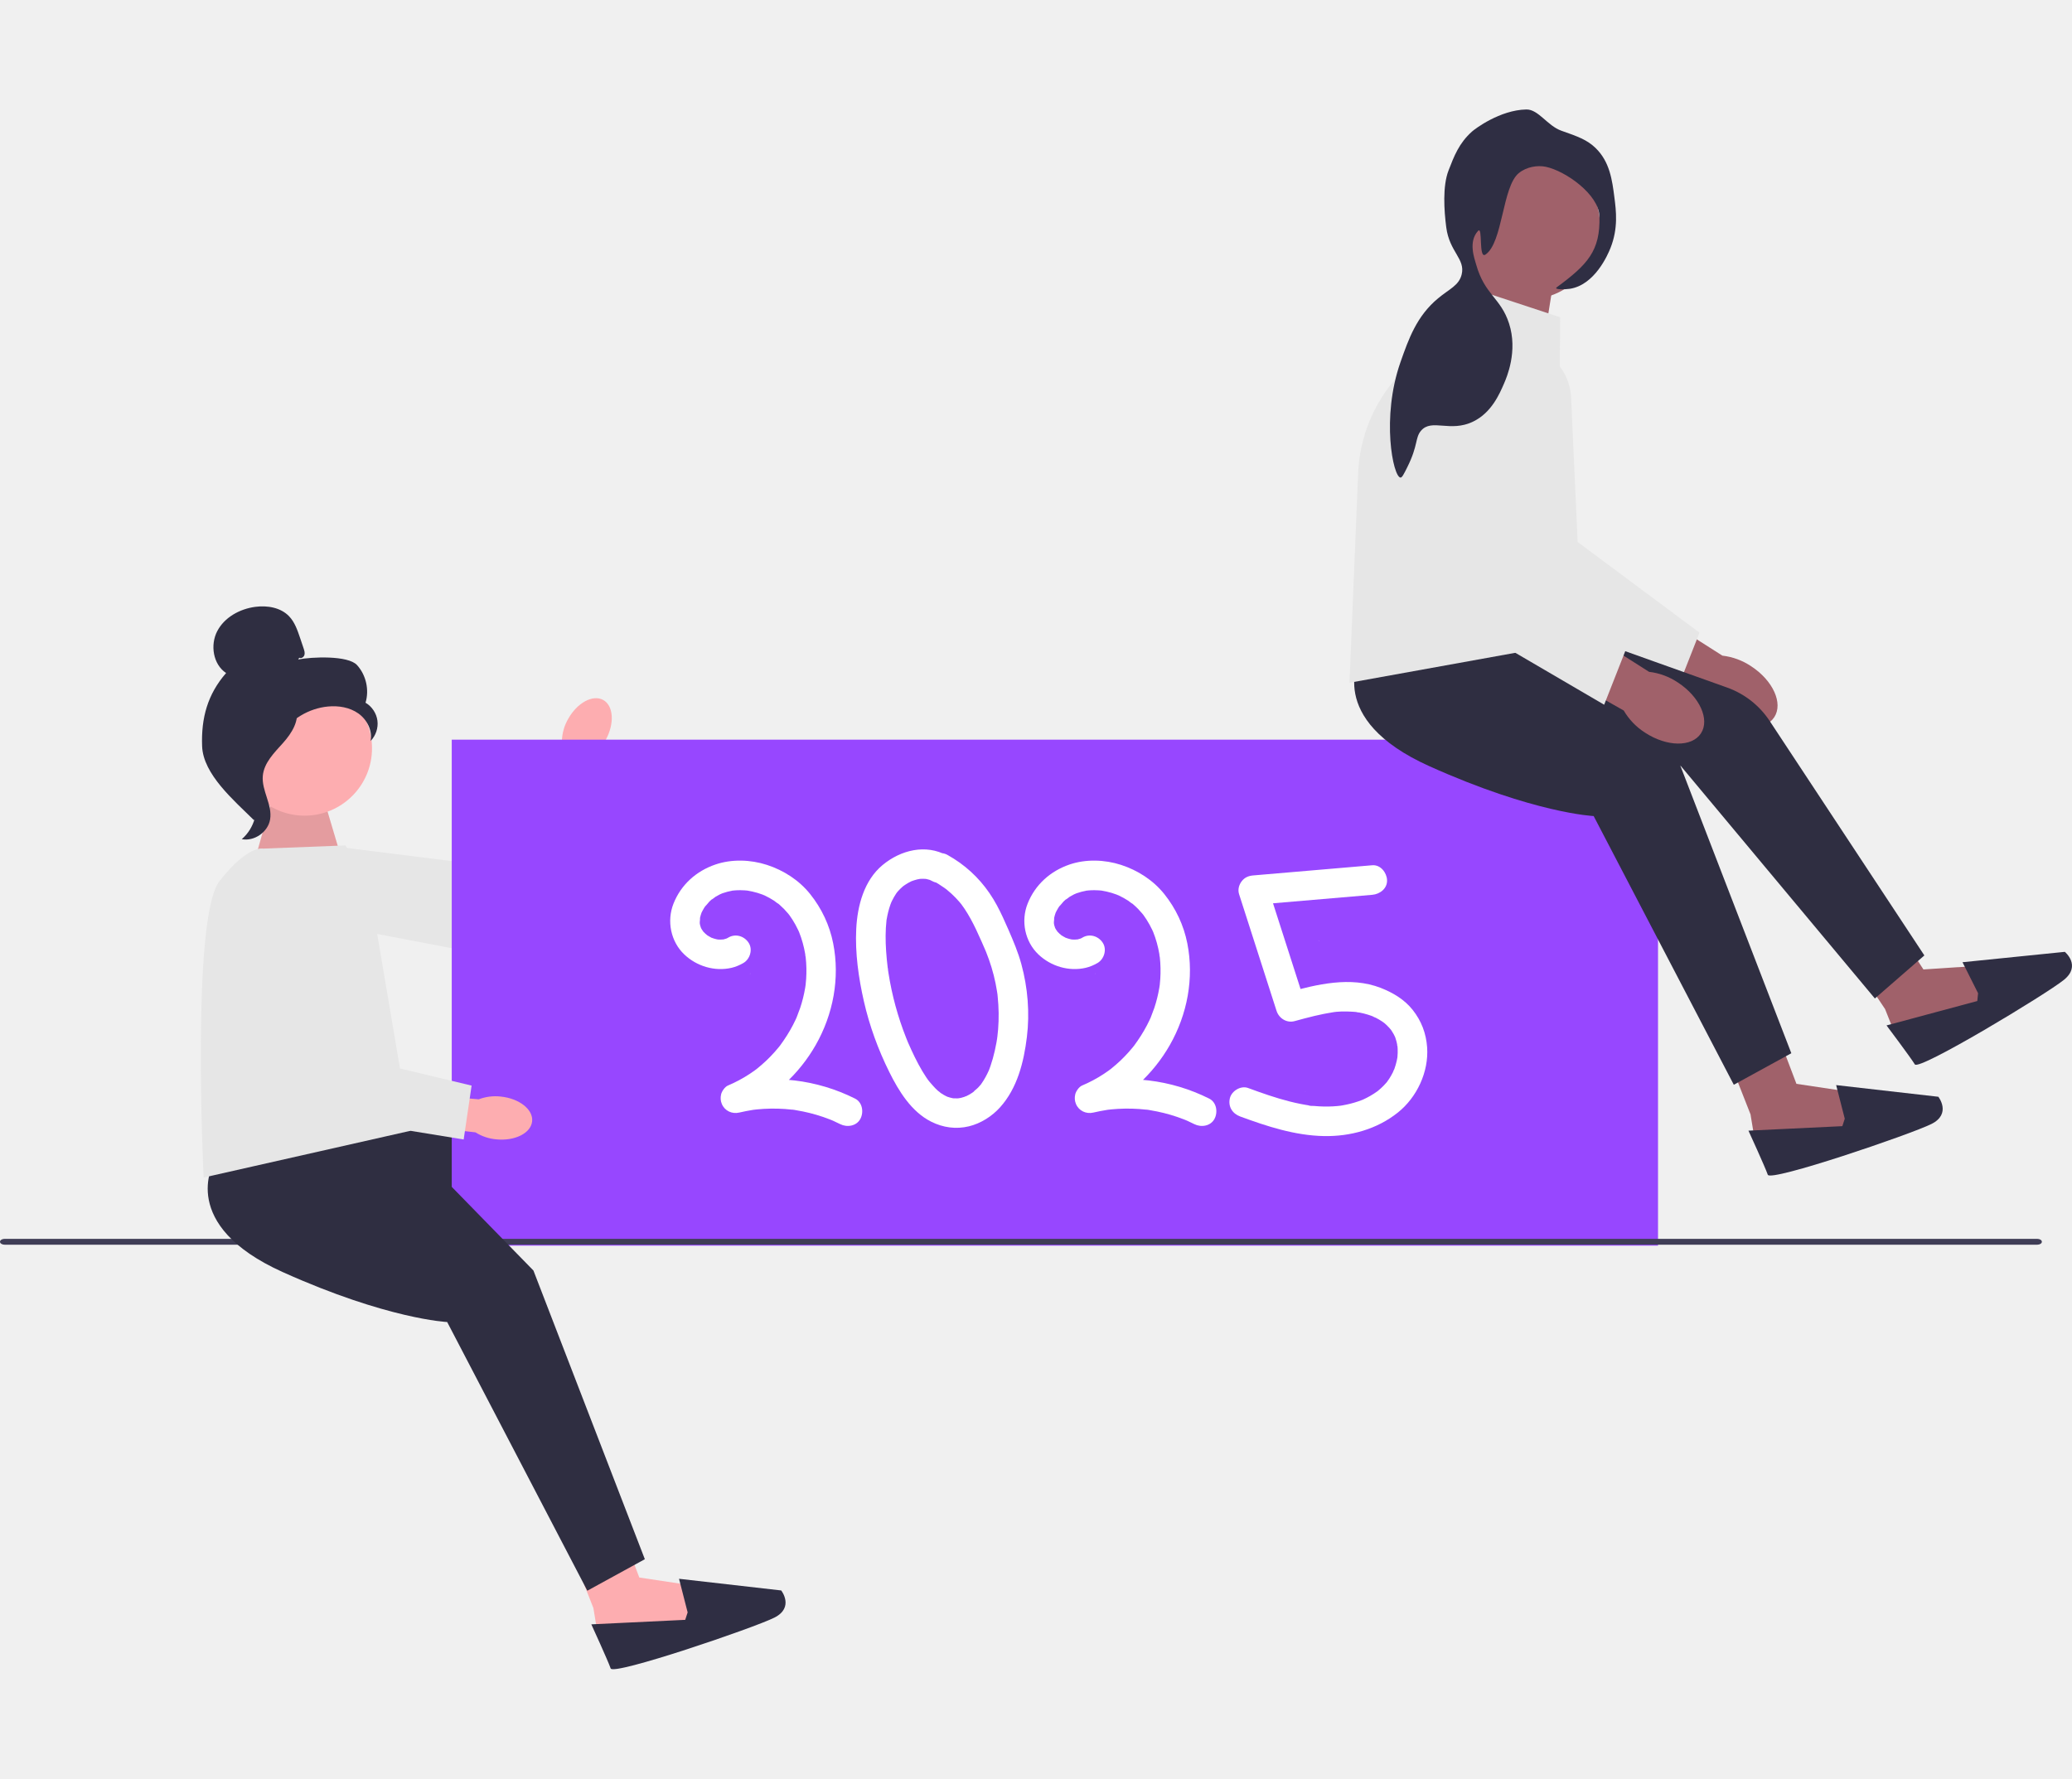
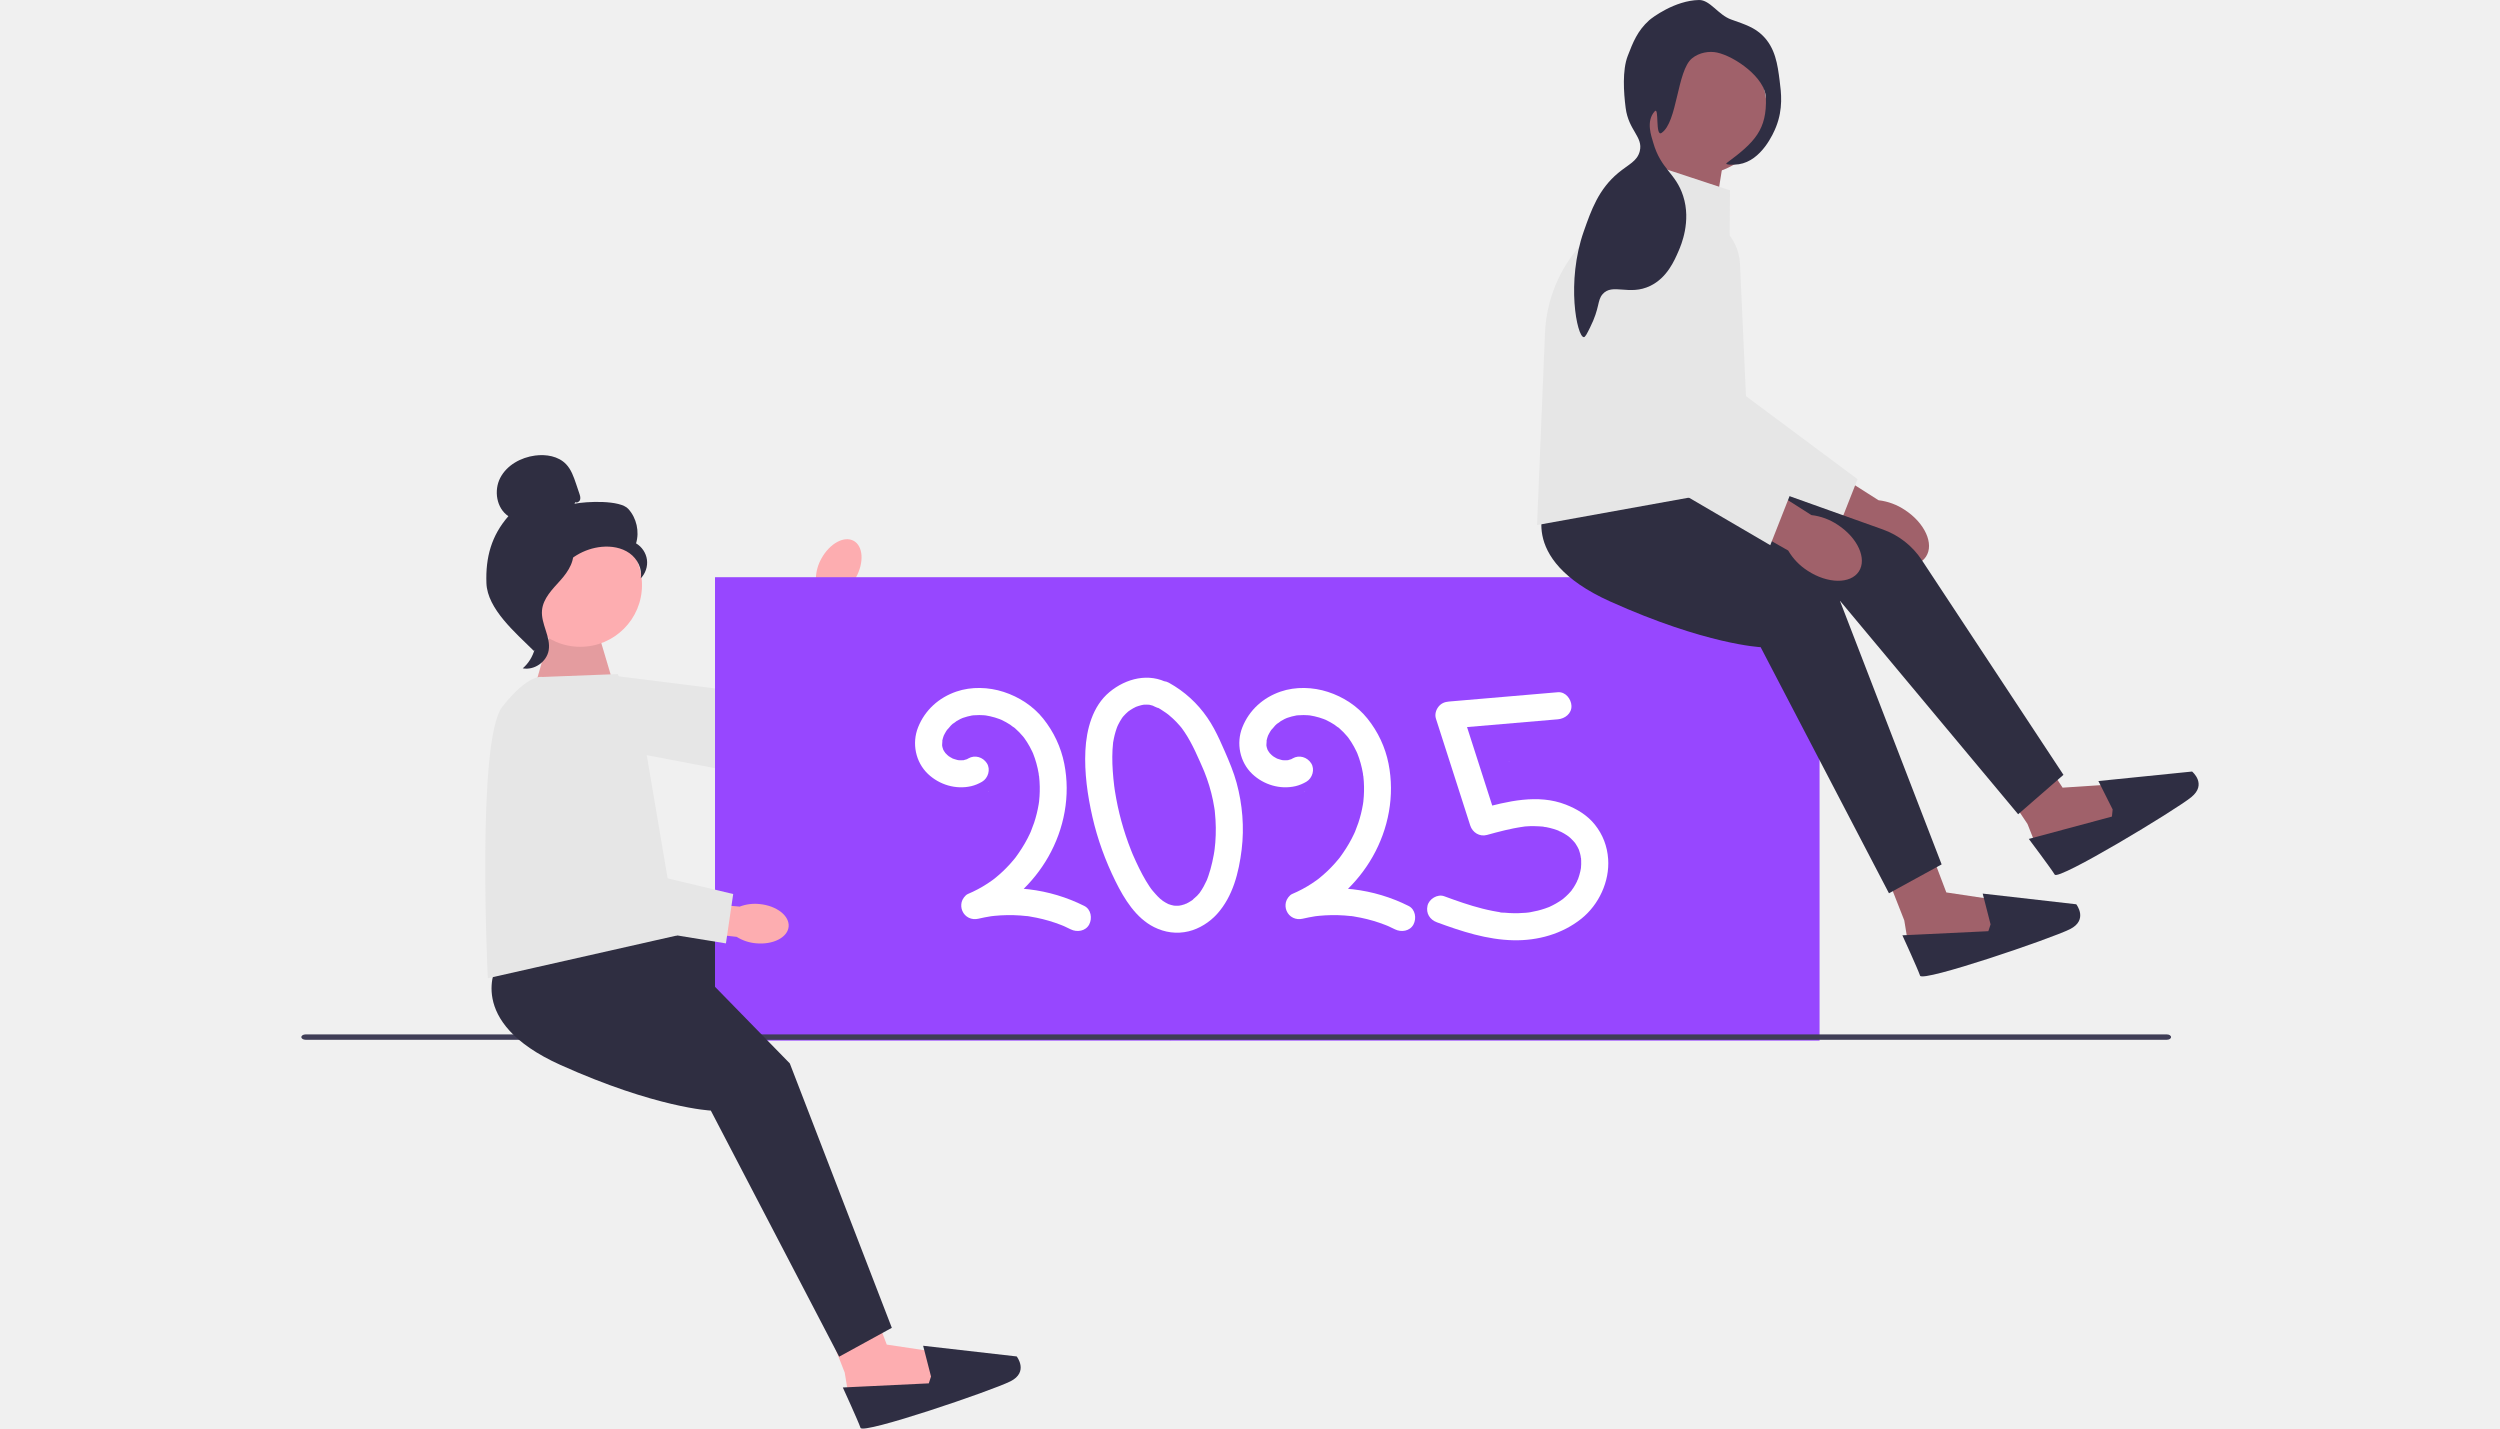
- <svg xmlns="http://www.w3.org/2000/svg" width="350" height="300.525" viewBox="0 0 841.387 633.525" role="img" artist="Katerina Limpitsouni" source="https://undraw.co/">
+ <svg xmlns="http://www.w3.org/2000/svg" width="350" height="200" viewBox="0 0 841.387 633.525" role="img" artist="Katerina Limpitsouni" source="https://undraw.co/">
  <polygon points="333.049 444.238 355.055 446.23 382.385 460.11 386.892 444.013 390.829 423.634 382.628 413.976 368.463 423.634 338.844 420.415 333.049 444.238" fill="#fdadb0" stroke-width="0" />
  <polygon points="152.404 413.343 135.489 462.795 257.182 428.025 335.736 449.917 347.326 424.806 260.402 388.105 193.061 415.464 152.404 413.343" fill="#2f2e41" stroke-width="0" />
  <path d="m384.855,422.762l2.576,1.932-15.991,30.266s10.802,6.302,14.021,6.302,14.203-62.323,12.916-71.527c-1.288-9.204-9.658-6.249-9.658-6.249l-18.069,38.171,14.205,1.106 0-0h-0Z" fill="#2f2e41" stroke-width="0" />
  <path id="uuid-1b18f281-de0d-4de5-a01b-8589a33a6e3c-878" d="m228.182,256.257l-15.112,28.14,11.03,6.309,15.882-27.933c2.496-1.719,4.543-4.011,5.972-6.684,3.667-6.641,3.214-13.913-1.011-16.245s-10.621,1.158-14.285,7.797c-1.501,2.634-2.35,5.588-2.475,8.617l-0-0Z" fill="#fdadb0" stroke-width="0" />
  <polygon points="116.773 327.967 193.459 342.59 240.766 268.304 221.92 256.71 185.535 305.554 116.382 296.888 116.773 327.967" fill="#e6e6e6" stroke-width="0" />
  <rect x="183.444" y="255.97" width="489.833" height="205.51" fill="#9747ff" stroke-width="0" />
  <polygon points="102.408 308.683 110.779 279.064 131.383 279.708 138.466 303.532 102.408 308.683" fill="#fdadb0" stroke-width="0" />
  <polygon points="102.408 308.683 110.779 279.064 131.383 279.708 138.466 303.532 102.408 308.683" isolation="isolate" opacity=".1" stroke-width="0" />
  <circle cx="123.699" cy="259.476" r="27.363" fill="#fdadb0" stroke-width="0" />
  <path d="m121.515,222.689l-.414.71c5.353-1.064,20.225-1.752,23.891,2.29s5.019,10.051,3.44,15.274c2.598,1.518,4.433,4.276,4.829,7.258s-.655,6.124-2.766,8.268c.815-4.23-1.461-8.679-4.976-11.169-3.515-2.49-8.045-3.222-12.334-2.818-7.786.734-15.143,5.158-19.441,11.691-3.564,5.416-5.451,12.489-11.125,15.625-1.173.648,1.907,3.141,1.118,4.224-1.251,1.717-.216-1.033,1.021.694s-.194,3.899.805,5.773c.999,1.875-.652,7.035-2.469,8.136-8.134-8.063-20.608-18.597-21.022-30.043-.414-11.446,2.21-21.064,9.74-29.695-5.283-3.513-6.528-11.37-3.604-17.001,2.924-5.631,9.128-9.036,15.417-9.879,4.897-.657,10.336.25,13.759,3.813,2.268,2.36,3.379,5.57,4.426,8.671.492,1.458.984,2.915,1.476,4.373.293.869.589,1.804.335,2.685-.254.881-1.314,1.58-2.106,1.118h0v0-0Z" fill="#2f2e41" stroke-width="0" />
  <path d="m120.684,242.661l-.496.343c1.636,5.071-1.704,10.336-5.259,14.305-3.556,3.968-7.738,8.053-8.209,13.36-.535,6.024,3.983,11.776,2.957,17.737-.881,5.12-6.399,8.947-11.503,7.978,5.165-4.41,7.28-12.067,5.11-18.502-1.328-3.937-4.105-7.501-4.169-11.655-.063-4.109,2.547-7.719,5.038-10.988,4.322-5.671,9.441-11.812,16.53-12.577h0l0-0v-0Z" fill="#2f2e41" stroke-width="0" />
  <path d="m827.271,458.726H1.881c-1.043,0-1.881.53-1.881,1.19s.838,1.19,1.881,1.19h825.39c1.043,0,1.881-.53,1.881-1.19s-.838-1.19-1.881-1.19Z" fill="#3f3d56" stroke-width="0" />
  <polygon points="627.402 91.271 631.276 67.063 605.131 56.411 601.257 93.208 627.402 91.271" fill="#a0616a" stroke-width="0" />
  <path id="uuid-21077125-a9ce-4d78-89d9-fa9488c9c891-879" d="m697.811,246.556c8.843,5.784,18.996,5.909,22.676.281s-.506-14.878-9.353-20.663c-3.502-2.359-7.519-3.845-11.713-4.334l-37.779-24.033-10.9,17.969,38.401,21.785c2.13,3.648,5.103,6.733,8.67,8.996h-0Z" fill="#a0616a" stroke-width="0" />
  <path d="m613.299,95.39h-0c-13.849,1.137-23.485,14.269-20.414,27.821l15.763,69.574,72.547,42.412,8.929-22.694-49.481-36.832-2.649-58.542c-.585-12.934-11.79-22.799-24.695-21.739Z" fill="#e6e6e6" stroke-width="0" />
  <polygon points="750.122 342.419 765.485 365.399 768.345 372.598 776.768 377.925 808.722 363.092 801.8 347.933 781.055 349.302 772.53 336.223 750.122 342.419" fill="#a0616a" stroke-width="0" />
  <path d="m803.25,358.958l-.319,3.168-36.859,9.911s9.842,13.098,11.488,15.823,53.428-28.544,60.561-34.34.352-11.37.352-11.37l-41.55,4.217,6.326,12.591h0l-0.0 0Z" fill="#2f2e43" stroke-width="0" />
  <path d="m580.161,214.138l-4.092,9.673s-8.929,27.531,36.832,37.204c45.761,9.673,69.571,5.581,69.571,5.581l78.872,94.498,20.09-17.486-62.838-95.27c-4.129-6.26-10.18-11.008-17.242-13.53l-94.658-33.801-26.535,13.131h-0v-0Z" fill="#2f2e41" stroke-width="0" />
  <polygon points="700.734 382.441 710.844 408.169 712.103 415.812 719.197 422.812 753.579 415.133 750.047 398.846 729.488 395.761 723.947 381.166 700.734 382.441" fill="#a0616a" stroke-width="0" />
  <path d="m749.114,409.927l-.987,3.027-38.124,1.825s6.823,14.895,7.85,17.909,58.285-16.497,66.49-20.639,2.768-11.034,2.768-11.034l-41.494-4.738,3.496,13.65h0Z" fill="#2f2e43" stroke-width="0" />
  <path d="m558.37,213.932l-6.061,8.578s-14.593,24.994,28.053,44.201c42.646,19.207,66.782,20.285,66.782,20.285l56.912,109.14,23.356-12.801-45.241-117.256-44.1-40.467-79.702-11.68 0.0 0v0Z" fill="#2f2e41" stroke-width="0" />
  <polygon points="230.853 582.964 240.963 608.691 242.223 616.334 249.317 623.335 283.699 615.655 280.167 599.368 259.607 596.284 254.067 581.688 230.853 582.964" fill="#fdadb0" stroke-width="0" />
  <path d="m279.234,610.449l-.987,3.027-38.124,1.825s6.823,14.895,7.85,17.909,58.285-16.497,66.49-20.639c8.205-4.141,2.769-11.034,2.769-11.034l-41.494-4.738,3.496,13.65h0-0Z" fill="#2f2e43" stroke-width="0" />
  <path d="m92.812,419.442l-6.061,8.578s-14.593,24.994,28.053,44.201c42.646,19.207,66.782,20.285,66.782,20.285l56.912,109.14,23.356-12.801-45.241-117.256-57.459-58.858-66.343,6.71-0.0 0v0Z" fill="#2f2e41" stroke-width="0" />
  <path d="m633.556,84.405l-33.855-11.161-31.895,34.909c-9.917,10.854-15.687,24.858-16.295,39.548l-3.523,85.148,84.453-15.254s1.116-133.19,1.116-133.189Z" fill="#e6e6e6" stroke-width="0" />
  <path id="uuid-3e7f3ef6-3c11-46f0-85a3-6c3f88fcc01a-880" d="m668.03,253.135c8.843,5.784,18.996,5.909,22.676.281s-.506-14.878-9.353-20.663c-3.502-2.359-7.519-3.845-11.713-4.334l-37.779-24.033-10.9,17.969,38.401,21.785c2.13,3.648,5.103,6.733,8.67,8.996l-0.0 0Z" fill="#a0616a" stroke-width="0" />
  <path d="m583.518,101.97h-0c-13.849,1.137-23.485,14.269-20.414,27.821l15.763,69.574,72.547,42.412,8.929-22.694-49.481-36.832-2.649-58.542c-.585-12.934-11.79-22.799-24.695-21.739l0.0 0v-0Z" fill="#e6e6e6" stroke-width="0" />
  <circle cx="619.843" cy="47.383" r="29.902" fill="#a0616a" stroke-width="0" />
  <path d="m634.069,8.643c6.586,2.315,10.355,3.64,13.808,6.965,5.831,5.618,6.794,13.126,7.688,20.101.7,5.457,1.604,12.513-1.592,20.574-1.091,2.751-6.381,15.008-16.506,16.557-1.989.304-6.657.384-5.312-.609,12.454-9.194,17.769-14.745,17.333-28.915-.271-8.805-13.725-18.311-21.713-20.02-3.365-.72-7.846-.062-11.058,2.575-6.714,5.512-6.428,28.306-13.508,33.07-2.912,1.96-.972-11.834-3.023-9.597-4.048,4.414-1.451,11.173-.724,13.747,3.45,12.21,9.956,13.405,13.326,23.831,3.639,11.257-.941,21.855-2.027,24.368-1.889,4.372-5.131,11.875-12.538,15.475-9.402,4.569-16.813-1.381-21.184,3.72-2.444,2.851-1.122,5.871-5.535,14.74-1.441,2.895-2.161,4.343-2.799,4.292-3.018-.243-7.904-24.399-.001-46.895,3.316-9.441,6.565-18.691,15.274-25.924,4.604-3.824,8.466-5.2,9.565-9.665,1.57-6.38-4.95-9.103-6.257-19.168-.894-6.884-1.521-16.73.91-23.04,2.295-5.959,4.288-11.132,9.503-15.823,1.253-1.127,11.364-8.784,22.085-9,4.936-.099,8.562,6.63,14.285,8.642h0s-0.0 0-0.0 0Z" fill="#2f2e43" stroke-width="0" />
  <path d="m327.288,332.998c.015.007.029.014.045.021-.011-.006-.022-.011-.033-.017-.004-.002-.008-.003-.012-.005Z" fill="#fff" stroke-width="0" />
  <path d="m304.865,350.958c-.16-.024-.309.038-.401.111.141-.041.268-.072.362-.087.013-.008.026-.016.039-.024Z" fill="#fff" stroke-width="0" />
  <path d="m467.398,332.998c.015.007.029.014.044.021-.011-.006-.022-.011-.032-.016-.004-.002-.008-.003-.012-.005Z" fill="#fff" stroke-width="0" />
  <path d="m444.976,350.958c-.16-.024-.309.038-.401.111.141-.041.268-.072.362-.087.013-.008.026-.016.039-.024Z" fill="#fff" stroke-width="0" />
  <path d="m530.287,399.039c.011-.002.022-.005.033-.007-.231-.04-.402-.029-.498-.001.167-.013.321-.01.465.008Z" fill="#fff" stroke-width="0" />
  <path d="m535.516,357.594c-.253.088-.367.13-.39.141.126-.047.253-.092.38-.137.003-.001.007-.003.01-.005Z" fill="#fff" stroke-width="0" />
  <path d="m535.476,337.507c-.036-.012-.072-.025-.108-.037.452.322.495.241.303.127-.068-.026-.121-.057-.185-.086-.003-.001-.006-.003-.009-.004Z" fill="#fff" stroke-width="0" />
  <path d="m106.837,300.215s-6.117-1.61-17.707,13.2c-11.59,14.809-6.439,120.405-6.439,120.405l84.026-18.994-16.018-94.553-10.381-21.345-33.482,1.288h0s0,0,0,0Z" fill="#e6e6e6" stroke-width="0" />
  <path id="uuid-6a6f90e8-11fb-4fd4-acf7-524898dc7c05-881" d="m194.393,402.051l-31.819-2.786-1.446,12.624,31.933,3.574c2.564,1.615,5.478,2.592,8.498,2.851,7.549.75,14.052-2.536,14.529-7.338s-5.254-9.302-12.8-10.051c-3.012-.341-6.062.045-8.895,1.125Z" fill="#fdadb0" stroke-width="0" />
  <polygon points="84.548 327.966 101.364 404.202 188.287 418.367 191.507 396.475 132.27 382.31 112.953 315.346 84.548 327.966" fill="#e6e6e6" stroke-width="0" />
  <path d="m295.806,336.332c-.264.153-.536.288-.802.436-1.009.561,1.42-.485.327-.13-.571.185-1.133.37-1.722.492-.581.12-1.321-.025.417-.028-.295 0-.598.055-.894.068-.602.025-1.197-.012-1.798-.042-1.173-.059,1.552.294.4.059-.297-.06-.594-.111-.889-.18-.591-.138-1.174-.312-1.744-.518-.188-.068-.378-.161-.568-.218,1.665.501.793.338.325.105-.634-.316-1.247-.675-1.833-1.074-.458-.312-.903-.951.242.217-.207-.211-.467-.388-.687-.589-.37-.337-.722-.694-1.054-1.069-.38-.429-.603-1.118.186.285-.143-.255-.349-.49-.506-.738-.16-.252-.311-.509-.453-.772-.094-.175-.184-.353-.27-.532-.256-.562-.173-.359.249.609-.107-.482-.333-.953-.451-1.438-.071-.293-.079-.691-.191-.965l.119.857c-.025-.245-.043-.491-.054-.738-.031-.682.2-1.549.076-2.201l-.113.869c.04-.241.085-.482.137-.721.078-.359.168-.716.27-1.07.103-.356.235-.7.345-1.053.393-1.254-.634,1.236-.035.061.342-.67.674-1.335,1.073-1.975.2-.321.421-.626.626-.943.591-.91-.173.32-.257.305.161.029,1.571-1.765,1.783-1.973.272-.265.552-.524.838-.774l.288-.248c.495-.403.387-.327-.325.228.232.052,1.455-1.006,1.717-1.165.566-.344,1.147-.662,1.74-.955.299-.147.702-.261.972-.452-.888.369-1.037.435-.445.199.221-.085.444-.167.667-.245,1.227-.43,2.489-.76,3.768-.993.487-.089,1.561-.047-.192-.001.35-.009.711-.082,1.06-.112.829-.071,1.661-.104,2.492-.099.596.003,1.193.025,1.788.065.358.024.715.064,1.073.092,1.314.101-1.469-.253-.168-.031,1.429.244,2.839.537,4.229.954.696.208,1.384.441,2.064.696.331.124.674.309,1.014.401-1.555-.417-.546-.225-.103-.017,1.317.618,2.592,1.325,3.812,2.117.558.362,1.175,1.005,1.784,1.249l-.641-.495c.189.15.377.302.563.457.185.155.369.311.551.47,1.222,1.069,2.352,2.242,3.395,3.485.05.06.742.88.726.895.003-.002-.848-1.132-.131-.141.412.569.807,1.15,1.185,1.743.859,1.347,1.629,2.751,2.311,4.195.137.29.265.583.4.873.575,1.24-.49-1.295-.008-.015.272.722.551,1.44.797,2.172.494,1.468.908,2.963,1.245,4.475.17.759.32,1.522.451,2.288.046.269.035.932.183,1.154l-.108-.823c.034.258.065.516.094.774.177,1.55.279,3.108.31,4.668.028,1.427-.004,2.856-.096,4.28-.05.774-.117,1.547-.202,2.318-.047.426-.333,1.643.033-.14-.098.476-.141.969-.221,1.449-.461,2.768-1.141,5.498-2.02,8.163-.459,1.389-1.084,2.726-1.536,4.113.532-1.63.193-.469.023-.09-.15.334-.303.667-.459.998-.312.663-.637,1.319-.974,1.97-1.522,2.939-3.309,5.699-5.264,8.366-.781,1.064.868-1.083.042-.053-.229.286-.458.573-.69.856-.543.661-1.101,1.31-1.672,1.946-1.06,1.182-2.168,2.321-3.32,3.414-1.242,1.177-2.543,2.28-3.871,3.359-.982.797.878-.653.202-.154-.344.253-.683.512-1.03.762-.692.5-1.396.984-2.11,1.451-2.76,1.807-5.677,3.354-8.714,4.64-1.229.52-2.472,2.332-2.757,3.586-.306,1.342-.235,2.633.302,3.907,1.178,2.791,4.135,4.174,7.078,3.474,1.833-.436,3.676-.769,5.533-1.082.674-.097.572-.086-.306.033.287-.037.574-.073.861-.107.431-.05.862-.097,1.294-.139.863-.084,1.729-.151,2.595-.201,3.826-.221,7.671-.113,11.479.318.426.048,1.988.013.342.033.416-.005.879.13,1.287.196.928.151,1.853.32,2.774.509,1.842.378,3.667.832,5.471,1.363,1.803.531,3.584,1.137,5.335,1.82.468.182.956.348,1.408.567l-.635-.266c.265.115.53.231.794.349.924.414,1.836.853,2.741,1.307,2.802,1.406,6.63.837,8.209-2.153,1.439-2.723.842-6.706-2.153-8.209-15.5-7.778-33.332-9.926-50.22-5.911l4.623,10.966c12.432-5.262,22.93-15.116,29.594-26.799,7.119-12.478,9.903-27.176,7.109-41.32-1.454-7.362-4.679-14.196-9.363-20.039-4.485-5.595-10.738-9.621-17.529-11.828-6.641-2.159-14.306-2.424-20.954-.147-7.771,2.661-13.942,8.187-16.992,15.855-2.808,7.06-1.148,15.408,4.375,20.665,5.059,4.815,12.375,7.019,19.215,5.427,1.663-.387,3.299-1.091,4.773-1.944,2.717-1.573,3.904-5.493,2.153-8.209-1.767-2.741-5.302-3.836-8.209-2.153h0Z" fill="#fff" stroke-width="0" />
  <path d="m439.61,336.332c-.264.153-.536.288-.802.436-1.009.561,1.42-.485.327-.13-.571.185-1.133.37-1.722.492-.581.12-1.321-.025.417-.028-.295 0-.598.055-.894.068-.602.025-1.197-.012-1.798-.042-1.173-.059,1.552.294.4.059-.297-.06-.594-.111-.889-.18-.591-.138-1.174-.312-1.744-.518-.188-.068-.378-.161-.568-.218,1.665.501.793.338.325.105-.634-.316-1.247-.675-1.833-1.074-.458-.312-.903-.951.242.217-.207-.211-.467-.388-.687-.589-.37-.337-.722-.694-1.054-1.069-.38-.429-.603-1.118.186.285-.143-.255-.349-.49-.506-.738-.16-.252-.311-.509-.453-.772-.094-.175-.184-.353-.27-.532-.256-.562-.173-.359.249.609-.107-.482-.333-.953-.451-1.438-.071-.293-.079-.691-.191-.965l.119.857c-.025-.245-.043-.491-.054-.738-.031-.682.2-1.549.076-2.201l-.113.869c.04-.241.085-.482.137-.721.078-.359.168-.716.27-1.07.103-.356.235-.7.345-1.053.393-1.254-.634,1.236-.035.061.342-.67.674-1.335,1.073-1.975.2-.321.421-.626.626-.943.591-.91-.173.32-.257.305.161.029,1.571-1.765,1.783-1.973.272-.265.552-.524.838-.774l.288-.248c.495-.403.387-.327-.325.228.232.052,1.455-1.006,1.717-1.165.566-.344,1.147-.662,1.74-.955.299-.147.702-.261.972-.452-.888.369-1.037.435-.445.199.221-.085.444-.167.667-.245,1.227-.43,2.489-.76,3.768-.993.487-.089,1.561-.047-.192-.001.35-.009.711-.082,1.06-.112.829-.071,1.661-.104,2.492-.099.596.003,1.193.025,1.788.065.358.024.715.064,1.073.092,1.314.101-1.469-.253-.168-.031,1.429.244,2.839.537,4.229.954.696.208,1.384.441,2.064.696.331.124.674.309,1.014.401-1.555-.417-.546-.225-.103-.017,1.317.618,2.592,1.325,3.812,2.117.558.362,1.175,1.005,1.784,1.249l-.641-.495c.189.15.377.302.563.457.185.155.369.311.551.47,1.222,1.069,2.352,2.242,3.395,3.485.05.06.742.88.726.895.003-.002-.848-1.132-.131-.141.412.569.807,1.15,1.185,1.743.859,1.347,1.629,2.751,2.311,4.195.137.29.265.583.4.873.575,1.24-.49-1.295-.008-.015.272.722.551,1.44.797,2.172.494,1.468.908,2.963,1.245,4.475.17.759.32,1.522.451,2.288.046.269.035.932.183,1.154l-.108-.823c.034.258.065.516.094.774.177,1.55.279,3.108.31,4.668.028,1.427-.004,2.856-.096,4.28-.05.774-.117,1.547-.202,2.318-.047.426-.333,1.643.033-.14-.098.476-.141.969-.221,1.449-.461,2.768-1.141,5.498-2.02,8.163-.459,1.389-1.084,2.726-1.536,4.113.532-1.63.193-.469.023-.09-.15.334-.303.667-.459.998-.312.663-.637,1.319-.974,1.97-1.522,2.939-3.309,5.699-5.264,8.366-.781,1.064.868-1.083.042-.053-.229.286-.458.573-.69.856-.543.661-1.101,1.31-1.672,1.946-1.06,1.182-2.168,2.321-3.32,3.414-1.242,1.177-2.543,2.28-3.871,3.359-.982.797.878-.653.202-.154-.344.253-.683.512-1.03.762-.692.5-1.396.984-2.11,1.451-2.76,1.807-5.677,3.354-8.714,4.64-1.229.52-2.472,2.332-2.757,3.586-.306,1.342-.235,2.633.302,3.907,1.178,2.791,4.135,4.174,7.078,3.474,1.833-.436,3.676-.769,5.533-1.082.674-.097.572-.086-.306.033.287-.037.574-.073.861-.107.431-.05.862-.097,1.294-.139.863-.084,1.729-.151,2.595-.201,3.826-.221,7.671-.113,11.479.318.426.048,1.988.013.342.033.416-.005.879.13,1.287.196.928.151,1.853.32,2.774.509,1.842.378,3.667.832,5.471,1.363,1.803.531,3.584,1.137,5.335,1.82.468.182.956.348,1.408.567l-.635-.266c.265.115.53.231.794.349.924.414,1.836.853,2.741,1.307,2.802,1.406,6.63.837,8.209-2.153,1.439-2.723.842-6.706-2.153-8.209-15.5-7.778-33.332-9.926-50.22-5.911l4.623,10.966c12.432-5.262,22.93-15.116,29.594-26.799,7.119-12.478,9.903-27.176,7.109-41.32-1.454-7.362-4.679-14.196-9.363-20.039-4.485-5.595-10.738-9.621-17.529-11.828-6.641-2.159-14.306-2.424-20.954-.147-7.771,2.661-13.942,8.187-16.992,15.855-2.808,7.06-1.148,15.408,4.375,20.665,5.059,4.815,12.375,7.019,19.215,5.427,1.663-.387,3.299-1.091,4.773-1.944,2.717-1.573,3.904-5.493,2.153-8.209-1.767-2.741-5.302-3.836-8.209-2.153h0Z" fill="#fff" stroke-width="0" />
  <path d="m384.606,303.045c-8.704-4.821-18.879-2.228-26.204,3.844-7.554,6.261-10.236,16.563-10.707,25.965-.489,9.786.946,19.881,3.112,29.402,2.256,9.914,5.77,19.547,10.285,28.654,3.863,7.793,9.003,16.196,17.055,20.233,4.792,2.403,10.053,3.139,15.293,1.879,4.799-1.154,9.382-4.068,12.667-7.723,7.024-7.813,9.646-18.4,10.889-28.571,1.202-9.827.36-20.005-2.239-29.552-1.318-4.842-3.261-9.427-5.261-14.019-1.466-3.367-2.966-6.728-4.712-9.961-3.712-6.878-8.689-12.671-15.031-17.241-1.6-1.153-3.275-2.193-4.992-3.162-2.734-1.543-6.68-.742-8.209,2.153-1.5,2.839-.767,6.562,2.153,8.209,1.615.911,3.193,1.886,4.707,2.958.375.266.736.567,1.12.82.053.035-1.041-.824-.541-.418.174.141.351.279.525.42.636.518,1.258,1.054,1.861,1.61,1.159,1.067,2.253,2.203,3.275,3.402.267.314.524.635.787.952.631.762-.894-1.222-.091-.118.454.623.905,1.247,1.334,1.887,1.786,2.669,3.292,5.513,4.677,8.406.757,1.583,1.479,3.183,2.186,4.789.375.852.746,1.705,1.116,2.559.178.411.355.822.533,1.233.1.232.188.498.309.717-.2-.361-.365-.891-.089-.204,1.656,4.127,2.964,8.375,3.854,12.734.222,1.088.419,2.181.591,3.278.034.219.067.439.101.659.172,1.104.003-.11-.032-.275.12.573.145,1.182.206,1.765.231,2.209.361,4.429.391,6.649.029,2.221-.042,4.443-.216,6.657-.087,1.108-.215,2.209-.337,3.313-.077.695.061-.475.068-.494-.088.231-.09.62-.129.879-.09.585-.187,1.169-.292,1.752-.386,2.151-.867,4.286-1.457,6.39-.283,1.008-.592,2.008-.934,2.998-.16.461-.326.921-.5,1.377-.084.219-.283.564-.307.778.036-.319.449-1.013.115-.281-.864,1.893-1.841,3.724-3.048,5.423-.137.193-.312.497-.491.669.102-.099.867-1.04.161-.239-.312.354-.615.711-.94,1.053-.678.713-1.575,1.291-2.209,2.027.731-.847.656-.476.254-.216-.224.145-.438.305-.662.45-.39.255-.789.495-1.196.723-.406.227-.826.424-1.239.636-.501.258-.635-.009.341-.135-.238.031-.513.194-.742.272-.497.17-1.002.318-1.513.441-.247.06-1.767.297-.747.183.967-.109-.48.026-.768.036-.527.019-1.055.009-1.581-.028-.186-.013-.529-.096-.729-.07.123-.016,1.502.273.524.046-.407-.094-.813-.176-1.216-.288-.399-.111-.786-.256-1.181-.379-.393-.123-.865-.498.45.209-.206-.111-.431-.195-.641-.298-.799-.391-1.568-.843-2.305-1.341-.149-.101-.294-.206-.442-.307-.823-.558.284.192.349.287-.239-.354-.787-.645-1.116-.938-1.409-1.255-2.551-2.694-3.801-4.094,1.146,1.283.042.032-.198-.303-.258-.361-.509-.725-.757-1.093-.528-.786-1.033-1.587-1.518-2.401-2.207-3.702-4.057-7.62-5.787-11.564-.441-1.005-.002.014.073.184-.122-.275-.233-.558-.347-.836-.2-.488-.398-.978-.592-1.469-.416-1.052-.818-2.109-1.204-3.172-.773-2.126-1.488-4.274-2.143-6.439-1.309-4.331-2.38-8.735-3.203-13.184-.206-1.112-.396-2.227-.571-3.345-.082-.522-.155-1.044-.235-1.566-.063-.412.061-.985.029.25.007-.289-.079-.611-.115-.898-.279-2.245-.495-4.498-.648-6.755-.283-4.187-.311-8.376.154-12.551.129-1.161-.077.314-.049.363-.046-.082.125-.793.129-.817.08-.474.169-.947.266-1.418.207-1.003.454-1.999.748-2.981.156-.521.325-1.038.508-1.55.079-.22.658-1.67.291-.801-.327.775-.048.117.022-.03.117-.245.229-.493.35-.736.241-.489.497-.97.768-1.443.273-.475.56-.943.864-1.399.133-.2.973-1.335.336-.51-.604.782.23-.254.413-.459.308-.346.628-.681.959-1.006.332-.325.675-.64,1.027-.942.132-.114.271-.221.402-.335.574-.501-1.013.731-.387.296.718-.499,1.43-.991,2.193-1.42.403-.227.814-.441,1.231-.641.156-.075.315-.142.471-.217.69-.332-1.201.457-.479.207.81-.281,1.607-.565,2.442-.765.43-.103.903-.137,1.324-.264.068-.02-1.418.148-.764.104.222-.015.443-.044.666-.058.834-.056,1.653-.017,2.485.033.978.058-.54-.05-.613-.084.158.074.494.091.649.125.378.082.752.182,1.121.296.159.049.315.11.474.156.906.259-.402-.165-.499-.235.346.25.834.402,1.213.612,2.746,1.521,6.672.757,8.209-2.153,1.49-2.821.78-6.585-2.153-8.209h0Z" fill="#fff" stroke-width="0" />
  <path d="m557.248,306.979c-16.103,1.377-32.206,2.754-48.309,4.131-1.949.167-3.496.791-4.712,2.365-1.122,1.452-1.655,3.421-1.074,5.231,5.07,15.795,10.141,31.589,15.211,47.384.991,3.088,4.139,5.08,7.381,4.191,2.647-.726,5.295-1.451,7.965-2.085,1.256-.298,2.516-.578,3.782-.827.632-.124,1.265-.242,1.899-.35.317-.054.634-.107.951-.156.243-.038,1.832-.365.311-.056,2.606-.53,5.511-.488,8.156-.361.5.024,1.0.059,1.499.104.25.023.5.051.75.077.625.064.389.329-.471-.068.403.186,1.05.169,1.493.255.558.108,1.113.231,1.665.368,1.04.258,2.068.567,3.076.93.237.085.47.177.706.264.662.246.052.309-.39-.175.281.308,1.142.524,1.525.719.885.451,1.745.95,2.571,1.5.17.113,1.543,1.126.745.503-.718-.561-.062-.039.113.108.283.237.559.481.83.732.726.674,1.373,1.406,2.017,2.156.507.59-.69-.981-.262-.329.137.208.287.407.425.614.298.448.577.907.835,1.379.227.414.426.84.633,1.264.435.892-.174-.362-.194-.461.043.209.171.451.244.658.347.992.616,2.012.806,3.046.037.202.049.49.116.692-.405-1.223-.127-1.076-.082-.549.04.469.081.936.099,1.406.041,1.063.01,2.128-.089,3.188-.022.234-.066.475-.077.709.005-.099.258-1.532.061-.534-.093.469-.17.94-.274,1.407-.236,1.054-.537,2.093-.898,3.111-.08.227-.168.451-.251.677-.172.468-.48.587.195-.43-.255.384-.402.895-.609,1.311-.455.917-.964,1.807-1.521,2.666-.287.442-.676.87-.924,1.333.052-.096.918-1.121.277-.361-.155.183-.304.37-.46.553-.687.802-1.427,1.556-2.205,2.27-.384.352-.777.694-1.178,1.026-1.143.943.873-.615-.326.253-.945.684-1.929,1.314-2.943,1.892-.903.514-1.83.986-2.776,1.417-1.364.621,1.031-.391-.367.158-.548.215-1.1.418-1.657.607-2.118.72-4.296,1.262-6.5,1.638-.261.044-.522.082-.783.127-1.049.178.284-.043.417-.05-.525.028-1.053.124-1.577.173-1.184.109-2.372.175-3.561.198-1.286.025-2.572-.003-3.856-.075-.698-.039-1.396-.091-2.093-.155-.587-.054-1.814.047-2.314-.256.094.057,1.414.216.212.021-.383-.062-.767-.119-1.149-.183-.689-.115-1.376-.24-2.062-.374-1.526-.299-3.042-.644-4.549-1.025-5.755-1.454-11.359-3.435-16.925-5.483-2.951-1.086-6.703,1.213-7.381,4.191-.773,3.393,1.032,6.218,4.191,7.381,10.923,4.02,22.197,7.721,33.951,7.958,10.8.218,21.583-2.774,30.08-9.556,7.745-6.182,12.587-16.526,11.884-26.483-.401-5.682-2.33-10.75-5.865-15.21-3.332-4.204-8.002-6.996-12.938-8.92-12.36-4.818-25.907-1.457-38.164,1.905,2.46,1.397,4.92,2.794,7.381,4.191-5.07-15.795-10.141-31.589-15.211-47.384l-5.786,7.595c16.103-1.377,32.206-2.754,48.309-4.131,3.119-.267,6.154-2.569,6-6-.135-3.022-2.651-6.286-6-6h0Z" fill="#fff" stroke-width="0" />
</svg>
